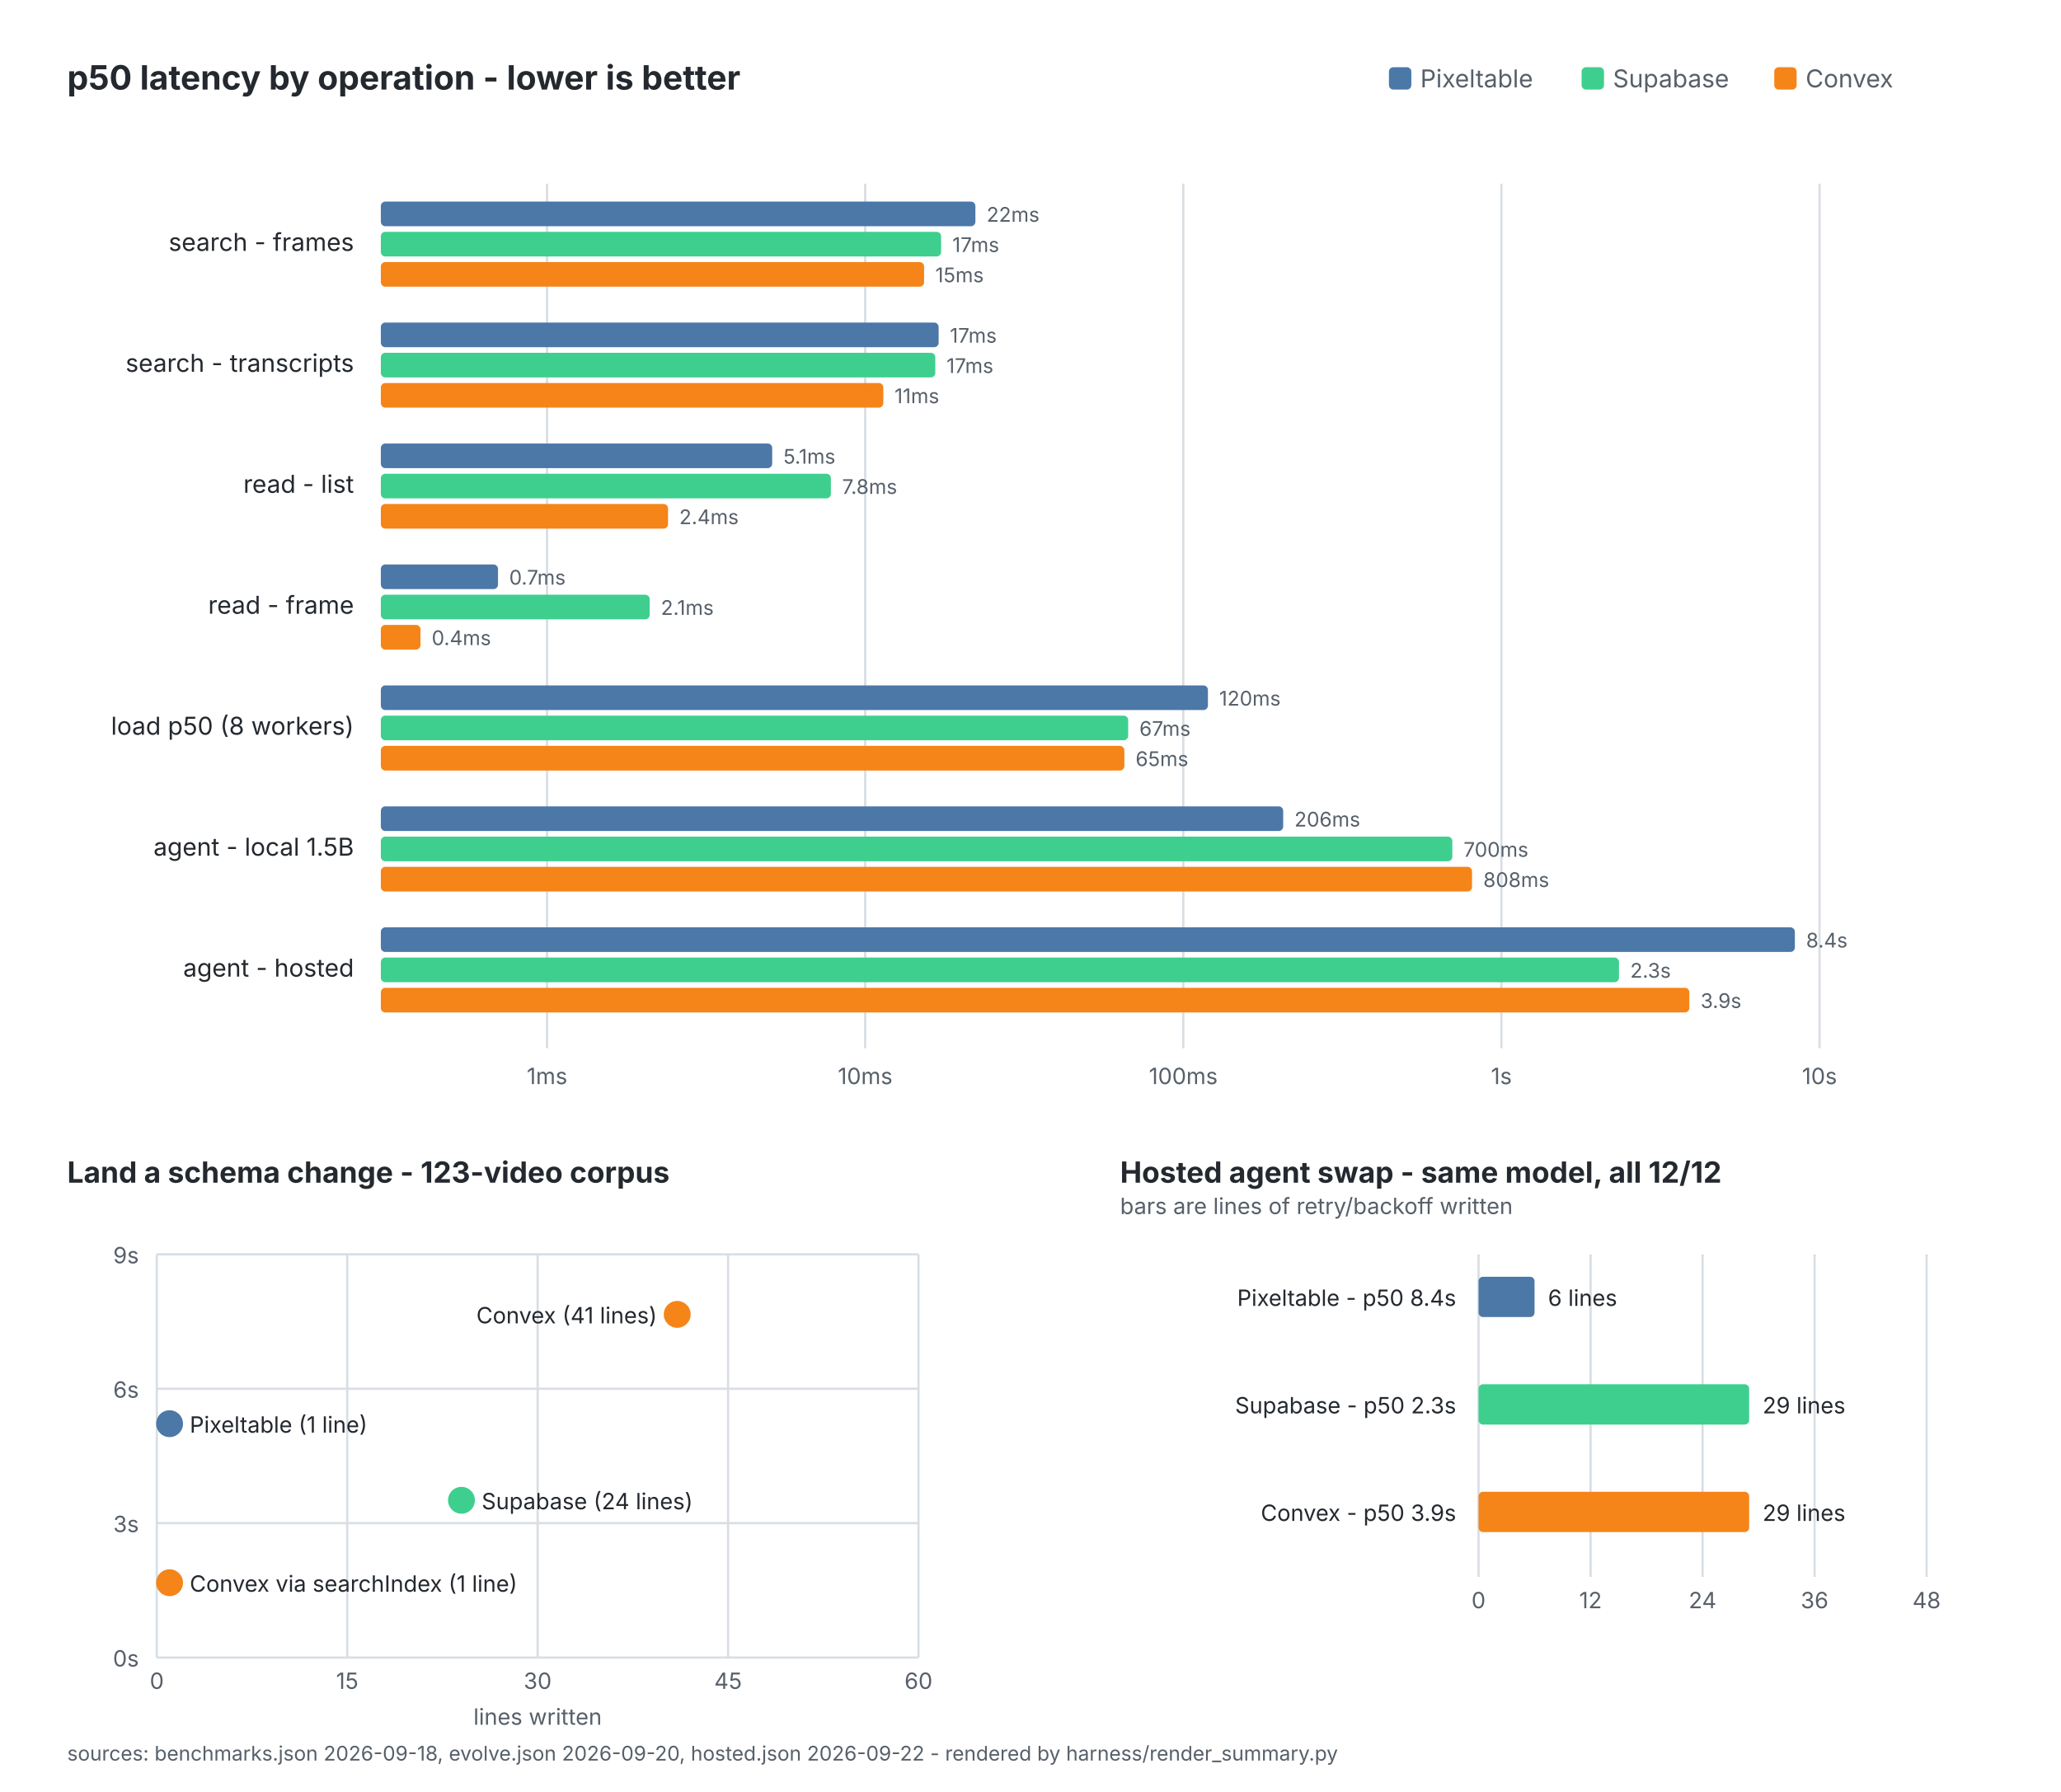
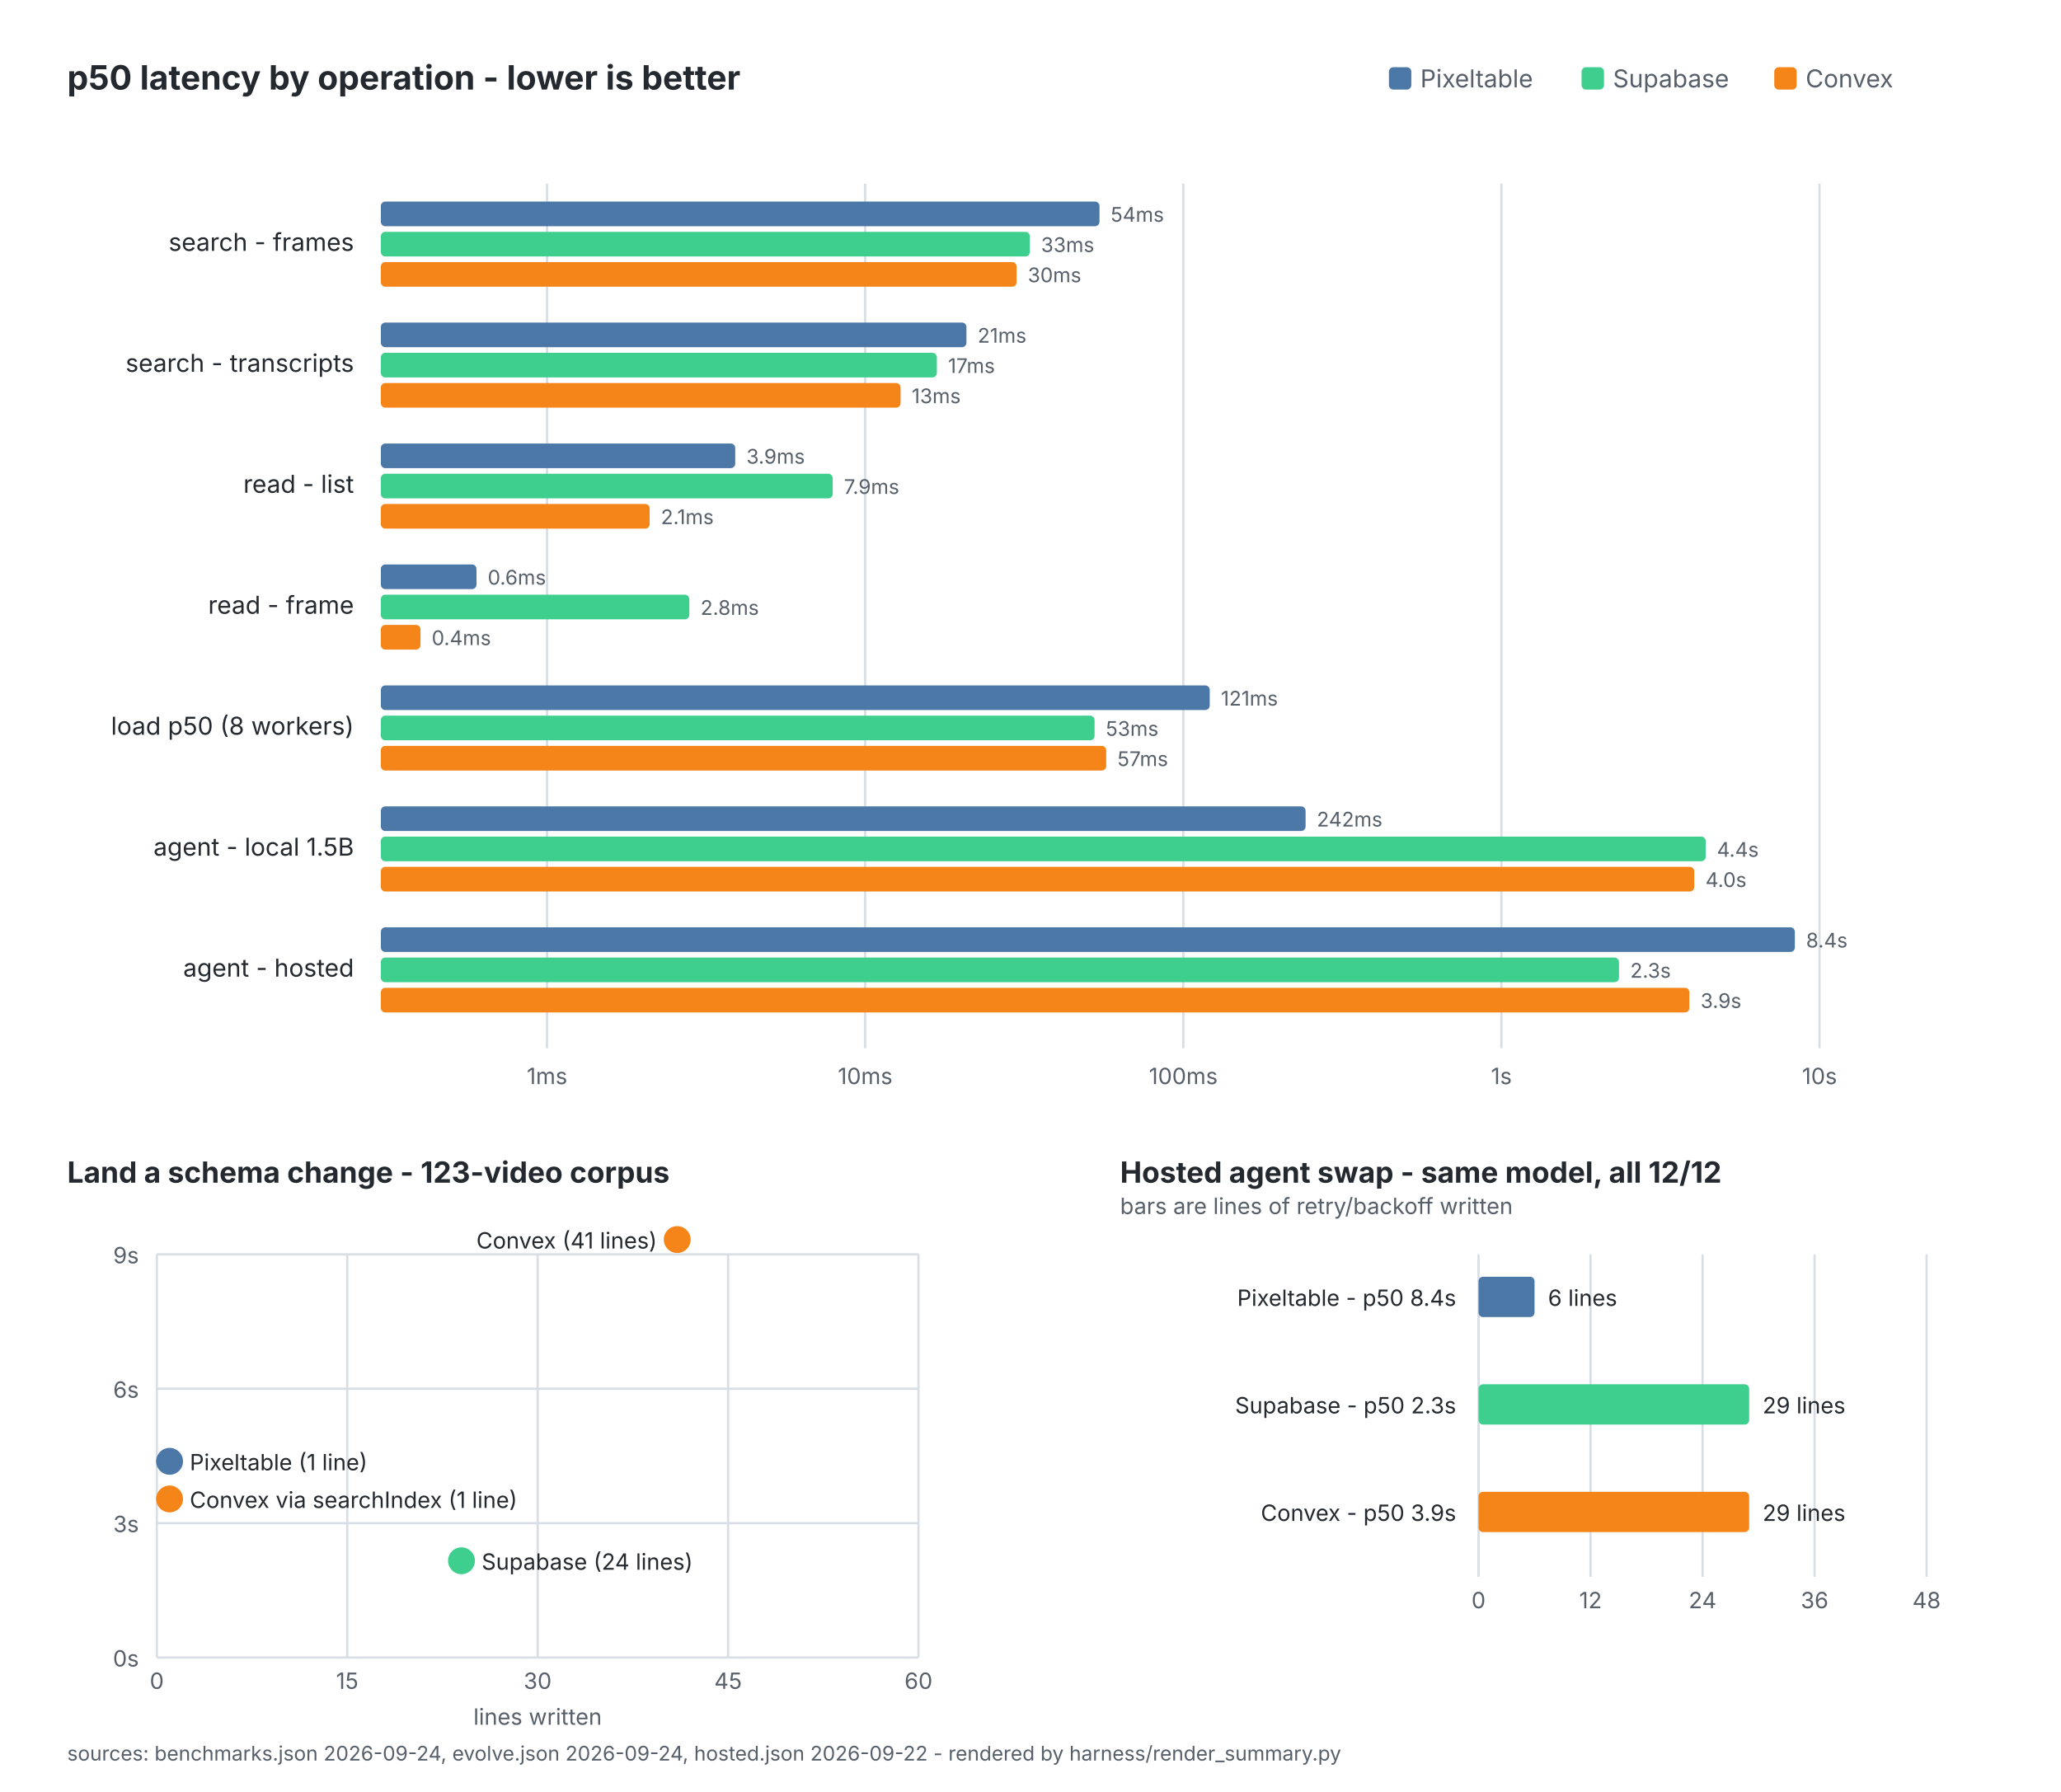
<svg xmlns="http://www.w3.org/2000/svg" viewBox="0 0 920 800" font-family="system-ui,-apple-system,sans-serif">
  <rect width="920" height="800" fill="#ffffff" />
  <text x="30.0" y="40.0" font-size="15" fill="#24292f" text-anchor="start" font-weight="bold">p50 latency by operation - lower is better</text>
  <rect x="620" y="30" width="10" height="10" rx="2" fill="#4c78a8" />
  <text x="634.0" y="39.0" font-size="11" fill="#57606a" text-anchor="start">Pixeltable</text>
  <rect x="706" y="30" width="10" height="10" rx="2" fill="#3ecf8e" />
  <text x="720.0" y="39.0" font-size="11" fill="#57606a" text-anchor="start">Supabase</text>
  <rect x="792" y="30" width="10" height="10" rx="2" fill="#f58518" />
  <text x="806.0" y="39.0" font-size="11" fill="#57606a" text-anchor="start">Convex</text>
  <line x1="244.2" y1="82.0" x2="244.2" y2="468.0" stroke="#d8dee4" />
  <text x="244.2" y="484.0" font-size="10" fill="#57606a" text-anchor="middle">1ms</text>
  <line x1="386.2" y1="82.0" x2="386.2" y2="468.0" stroke="#d8dee4" />
  <text x="386.2" y="484.0" font-size="10" fill="#57606a" text-anchor="middle">10ms</text>
  <line x1="528.2" y1="82.0" x2="528.2" y2="468.0" stroke="#d8dee4" />
  <text x="528.2" y="484.0" font-size="10" fill="#57606a" text-anchor="middle">100ms</text>
  <line x1="670.2" y1="82.0" x2="670.2" y2="468.0" stroke="#d8dee4" />
  <text x="670.2" y="484.0" font-size="10" fill="#57606a" text-anchor="middle">1s</text>
  <line x1="812.2" y1="82.0" x2="812.2" y2="468.0" stroke="#d8dee4" />
  <text x="812.2" y="484.0" font-size="10" fill="#57606a" text-anchor="middle">10s</text>
  <text x="158.0" y="112.0" font-size="11" fill="#24292f" text-anchor="end">search - frames</text>
-   <rect x="170.0" y="90.0" width="265.4" height="11.0" rx="2" fill="#4c78a8" />
-   <text x="440.4" y="99.0" font-size="9" fill="#57606a" text-anchor="start">22ms</text>
-   <rect x="170.0" y="103.5" width="250.1" height="11.0" rx="2" fill="#3ecf8e" />
-   <text x="425.1" y="112.5" font-size="9" fill="#57606a" text-anchor="start">17ms</text>
-   <rect x="170.0" y="117.0" width="242.5" height="11.0" rx="2" fill="#f58518" />
-   <text x="417.5" y="126.0" font-size="9" fill="#57606a" text-anchor="start">15ms</text>
+   <rect x="170.0" y="90.0" width="320.8" height="11.0" rx="2" fill="#4c78a8" />
+   <text x="495.8" y="99.0" font-size="9" fill="#57606a" text-anchor="start">54ms</text>
+   <rect x="170.0" y="103.5" width="289.7" height="11.0" rx="2" fill="#3ecf8e" />
+   <text x="464.7" y="112.5" font-size="9" fill="#57606a" text-anchor="start">33ms</text>
+   <rect x="170.0" y="117.0" width="283.8" height="11.0" rx="2" fill="#f58518" />
+   <text x="458.8" y="126.0" font-size="9" fill="#57606a" text-anchor="start">30ms</text>
  <text x="158.0" y="166.0" font-size="11" fill="#24292f" text-anchor="end">search - transcripts</text>
-   <rect x="170.0" y="144.0" width="249.0" height="11.0" rx="2" fill="#4c78a8" />
-   <text x="424.0" y="153.0" font-size="9" fill="#57606a" text-anchor="start">17ms</text>
-   <rect x="170.0" y="157.5" width="247.5" height="11.0" rx="2" fill="#3ecf8e" />
-   <text x="422.5" y="166.5" font-size="9" fill="#57606a" text-anchor="start">17ms</text>
-   <rect x="170.0" y="171.0" width="224.3" height="11.0" rx="2" fill="#f58518" />
-   <text x="399.3" y="180.0" font-size="9" fill="#57606a" text-anchor="start">11ms</text>
+   <rect x="170.0" y="144.0" width="261.4" height="11.0" rx="2" fill="#4c78a8" />
+   <text x="436.4" y="153.0" font-size="9" fill="#57606a" text-anchor="start">21ms</text>
+   <rect x="170.0" y="157.5" width="248.2" height="11.0" rx="2" fill="#3ecf8e" />
+   <text x="423.2" y="166.5" font-size="9" fill="#57606a" text-anchor="start">17ms</text>
+   <rect x="170.0" y="171.0" width="232.0" height="11.0" rx="2" fill="#f58518" />
+   <text x="407.0" y="180.0" font-size="9" fill="#57606a" text-anchor="start">13ms</text>
  <text x="158.0" y="220.0" font-size="11" fill="#24292f" text-anchor="end">read - list</text>
-   <rect x="170.0" y="198.0" width="174.7" height="11.0" rx="2" fill="#4c78a8" />
-   <text x="349.7" y="207.0" font-size="9" fill="#57606a" text-anchor="start">5.1ms</text>
-   <rect x="170.0" y="211.5" width="200.9" height="11.0" rx="2" fill="#3ecf8e" />
-   <text x="375.9" y="220.5" font-size="9" fill="#57606a" text-anchor="start">7.8ms</text>
-   <rect x="170.0" y="225.0" width="128.2" height="11.0" rx="2" fill="#f58518" />
-   <text x="303.2" y="234.0" font-size="9" fill="#57606a" text-anchor="start">2.4ms</text>
+   <rect x="170.0" y="198.0" width="158.2" height="11.0" rx="2" fill="#4c78a8" />
+   <text x="333.2" y="207.0" font-size="9" fill="#57606a" text-anchor="start">3.9ms</text>
+   <rect x="170.0" y="211.5" width="201.7" height="11.0" rx="2" fill="#3ecf8e" />
+   <text x="376.7" y="220.5" font-size="9" fill="#57606a" text-anchor="start">7.9ms</text>
+   <rect x="170.0" y="225.0" width="120.0" height="11.0" rx="2" fill="#f58518" />
+   <text x="295.0" y="234.0" font-size="9" fill="#57606a" text-anchor="start">2.1ms</text>
  <text x="158.0" y="274.0" font-size="11" fill="#24292f" text-anchor="end">read - frame</text>
-   <rect x="170.0" y="252.0" width="52.3" height="11.0" rx="2" fill="#4c78a8" />
-   <text x="227.3" y="261.0" font-size="9" fill="#57606a" text-anchor="start">0.7ms</text>
-   <rect x="170.0" y="265.5" width="120.0" height="11.0" rx="2" fill="#3ecf8e" />
-   <text x="295.0" y="274.5" font-size="9" fill="#57606a" text-anchor="start">2.1ms</text>
+   <rect x="170.0" y="252.0" width="42.7" height="11.0" rx="2" fill="#4c78a8" />
+   <text x="217.7" y="261.0" font-size="9" fill="#57606a" text-anchor="start">0.6ms</text>
+   <rect x="170.0" y="265.5" width="137.7" height="11.0" rx="2" fill="#3ecf8e" />
+   <text x="312.7" y="274.5" font-size="9" fill="#57606a" text-anchor="start">2.8ms</text>
  <rect x="170.0" y="279.0" width="17.7" height="11.0" rx="2" fill="#f58518" />
  <text x="192.7" y="288.0" font-size="9" fill="#57606a" text-anchor="start">0.4ms</text>
  <text x="158.0" y="328.0" font-size="11" fill="#24292f" text-anchor="end">load p50 (8 workers)</text>
-   <rect x="170.0" y="306.0" width="369.2" height="11.0" rx="2" fill="#4c78a8" />
-   <text x="544.2" y="315.0" font-size="9" fill="#57606a" text-anchor="start">120ms</text>
-   <rect x="170.0" y="319.5" width="333.6" height="11.0" rx="2" fill="#3ecf8e" />
-   <text x="508.6" y="328.5" font-size="9" fill="#57606a" text-anchor="start">67ms</text>
-   <rect x="170.0" y="333.0" width="331.9" height="11.0" rx="2" fill="#f58518" />
-   <text x="506.9" y="342.0" font-size="9" fill="#57606a" text-anchor="start">65ms</text>
+   <rect x="170.0" y="306.0" width="370.0" height="11.0" rx="2" fill="#4c78a8" />
+   <text x="545.0" y="315.0" font-size="9" fill="#57606a" text-anchor="start">121ms</text>
+   <rect x="170.0" y="319.5" width="318.6" height="11.0" rx="2" fill="#3ecf8e" />
+   <text x="493.6" y="328.5" font-size="9" fill="#57606a" text-anchor="start">53ms</text>
+   <rect x="170.0" y="333.0" width="323.8" height="11.0" rx="2" fill="#f58518" />
+   <text x="498.8" y="342.0" font-size="9" fill="#57606a" text-anchor="start">57ms</text>
  <text x="158.0" y="382.0" font-size="11" fill="#24292f" text-anchor="end">agent - local 1.5B</text>
-   <rect x="170.0" y="360.0" width="402.8" height="11.0" rx="2" fill="#4c78a8" />
-   <text x="577.8" y="369.0" font-size="9" fill="#57606a" text-anchor="start">206ms</text>
-   <rect x="170.0" y="373.5" width="478.3" height="11.0" rx="2" fill="#3ecf8e" />
-   <text x="653.3" y="382.5" font-size="9" fill="#57606a" text-anchor="start">700ms</text>
-   <rect x="170.0" y="387.0" width="487.1" height="11.0" rx="2" fill="#f58518" />
-   <text x="662.1" y="396.0" font-size="9" fill="#57606a" text-anchor="start">808ms</text>
+   <rect x="170.0" y="360.0" width="412.8" height="11.0" rx="2" fill="#4c78a8" />
+   <text x="587.8" y="369.0" font-size="9" fill="#57606a" text-anchor="start">242ms</text>
+   <rect x="170.0" y="373.5" width="591.4" height="11.0" rx="2" fill="#3ecf8e" />
+   <text x="766.4" y="382.5" font-size="9" fill="#57606a" text-anchor="start">4.4s</text>
+   <rect x="170.0" y="387.0" width="586.3" height="11.0" rx="2" fill="#f58518" />
+   <text x="761.3" y="396.0" font-size="9" fill="#57606a" text-anchor="start">4.0s</text>
  <text x="158.0" y="436.0" font-size="11" fill="#24292f" text-anchor="end">agent - hosted</text>
  <rect x="170.0" y="414.0" width="631.2" height="11.0" rx="2" fill="#4c78a8" />
  <text x="806.2" y="423.0" font-size="9" fill="#57606a" text-anchor="start">8.4s</text>
  <rect x="170.0" y="427.5" width="552.7" height="11.0" rx="2" fill="#3ecf8e" />
  <text x="727.7" y="436.5" font-size="9" fill="#57606a" text-anchor="start">2.3s</text>
  <rect x="170.0" y="441.0" width="584.1" height="11.0" rx="2" fill="#f58518" />
  <text x="759.1" y="450.0" font-size="9" fill="#57606a" text-anchor="start">3.9s</text>
  <text x="30.0" y="528.0" font-size="13" fill="#24292f" text-anchor="start" font-weight="bold">Land a schema change - 123-video corpus</text>
  <line x1="70.0" y1="560.0" x2="70.0" y2="740.0" stroke="#d8dee4" />
  <text x="70.0" y="754.0" font-size="10" fill="#57606a" text-anchor="middle">0</text>
  <line x1="155.0" y1="560.0" x2="155.0" y2="740.0" stroke="#d8dee4" />
  <text x="155.0" y="754.0" font-size="10" fill="#57606a" text-anchor="middle">15</text>
  <line x1="240.0" y1="560.0" x2="240.0" y2="740.0" stroke="#d8dee4" />
  <text x="240.0" y="754.0" font-size="10" fill="#57606a" text-anchor="middle">30</text>
  <line x1="325.0" y1="560.0" x2="325.0" y2="740.0" stroke="#d8dee4" />
  <text x="325.0" y="754.0" font-size="10" fill="#57606a" text-anchor="middle">45</text>
  <line x1="410.0" y1="560.0" x2="410.0" y2="740.0" stroke="#d8dee4" />
  <text x="410.0" y="754.0" font-size="10" fill="#57606a" text-anchor="middle">60</text>
  <line x1="70.0" y1="740.0" x2="410.0" y2="740.0" stroke="#d8dee4" />
  <text x="62.0" y="744.0" font-size="10" fill="#57606a" text-anchor="end">0s</text>
  <line x1="70.0" y1="680.0" x2="410.0" y2="680.0" stroke="#d8dee4" />
  <text x="62.0" y="684.0" font-size="10" fill="#57606a" text-anchor="end">3s</text>
  <line x1="70.0" y1="620.0" x2="410.0" y2="620.0" stroke="#d8dee4" />
  <text x="62.0" y="624.0" font-size="10" fill="#57606a" text-anchor="end">6s</text>
  <line x1="70.0" y1="560.0" x2="410.0" y2="560.0" stroke="#d8dee4" />
  <text x="62.0" y="564.0" font-size="10" fill="#57606a" text-anchor="end">9s</text>
  <text x="240.0" y="770.0" font-size="10" fill="#57606a" text-anchor="middle">lines written</text>
-   <circle cx="75.7" cy="635.6" r="6" fill="#4c78a8" />
-   <text x="84.7" y="639.6" font-size="10" fill="#24292f" text-anchor="start">Pixeltable (1 line)</text>
-   <circle cx="206.0" cy="669.8" r="6" fill="#3ecf8e" />
-   <text x="215.0" y="673.8" font-size="10" fill="#24292f" text-anchor="start">Supabase (24 lines)</text>
-   <circle cx="302.3" cy="586.8" r="6" fill="#f58518" />
-   <text x="293.3" y="590.8" font-size="10" fill="#24292f" text-anchor="end">Convex (41 lines)</text>
-   <circle cx="75.7" cy="706.6" r="6" fill="#f58518" />
-   <text x="84.7" y="710.6" font-size="10" fill="#24292f" text-anchor="start">Convex via searchIndex (1 line)</text>
+   <circle cx="75.7" cy="652.4" r="6" fill="#4c78a8" />
+   <text x="84.7" y="656.4" font-size="10" fill="#24292f" text-anchor="start">Pixeltable (1 line)</text>
+   <circle cx="206.0" cy="696.8" r="6" fill="#3ecf8e" />
+   <text x="215.0" y="700.8" font-size="10" fill="#24292f" text-anchor="start">Supabase (24 lines)</text>
+   <circle cx="302.3" cy="553.4" r="6" fill="#f58518" />
+   <text x="293.3" y="557.4" font-size="10" fill="#24292f" text-anchor="end">Convex (41 lines)</text>
+   <circle cx="75.7" cy="669.2" r="6" fill="#f58518" />
+   <text x="84.7" y="673.2" font-size="10" fill="#24292f" text-anchor="start">Convex via searchIndex (1 line)</text>
  <text x="500.0" y="528.0" font-size="13" fill="#24292f" text-anchor="start" font-weight="bold">Hosted agent swap - same model, all 12/12</text>
  <text x="500.0" y="542.0" font-size="10" fill="#57606a" text-anchor="start">bars are lines of retry/backoff written</text>
  <line x1="660.0" y1="560.0" x2="660.0" y2="704.0" stroke="#d8dee4" />
  <text x="660.0" y="718.0" font-size="10" fill="#57606a" text-anchor="middle">0</text>
  <line x1="710.0" y1="560.0" x2="710.0" y2="704.0" stroke="#d8dee4" />
  <text x="710.0" y="718.0" font-size="10" fill="#57606a" text-anchor="middle">12</text>
  <line x1="760.0" y1="560.0" x2="760.0" y2="704.0" stroke="#d8dee4" />
  <text x="760.0" y="718.0" font-size="10" fill="#57606a" text-anchor="middle">24</text>
  <line x1="810.0" y1="560.0" x2="810.0" y2="704.0" stroke="#d8dee4" />
  <text x="810.0" y="718.0" font-size="10" fill="#57606a" text-anchor="middle">36</text>
  <line x1="860.0" y1="560.0" x2="860.0" y2="704.0" stroke="#d8dee4" />
  <text x="860.0" y="718.0" font-size="10" fill="#57606a" text-anchor="middle">48</text>
  <rect x="660.0" y="570.0" width="25.0" height="18.0" rx="2" fill="#4c78a8" />
  <text x="691.0" y="583.0" font-size="10" fill="#24292f" text-anchor="start">6 lines</text>
  <text x="650.0" y="583.0" font-size="10" fill="#24292f" text-anchor="end">Pixeltable - p50 8.4s</text>
  <rect x="660.0" y="618.0" width="120.8" height="18.0" rx="2" fill="#3ecf8e" />
  <text x="786.8" y="631.0" font-size="10" fill="#24292f" text-anchor="start">29 lines</text>
  <text x="650.0" y="631.0" font-size="10" fill="#24292f" text-anchor="end">Supabase - p50 2.3s</text>
  <rect x="660.0" y="666.0" width="120.8" height="18.0" rx="2" fill="#f58518" />
  <text x="786.8" y="679.0" font-size="10" fill="#24292f" text-anchor="start">29 lines</text>
  <text x="650.0" y="679.0" font-size="10" fill="#24292f" text-anchor="end">Convex - p50 3.9s</text>
-   <text x="30.0" y="786.0" font-size="9" fill="#57606a" text-anchor="start">sources: benchmarks.json 2026-09-18, evolve.json 2026-09-20, hosted.json 2026-09-22 - rendered by harness/render_summary.py</text>
+   <text x="30.0" y="786.0" font-size="9" fill="#57606a" text-anchor="start">sources: benchmarks.json 2026-09-24, evolve.json 2026-09-24, hosted.json 2026-09-22 - rendered by harness/render_summary.py</text>
</svg>
